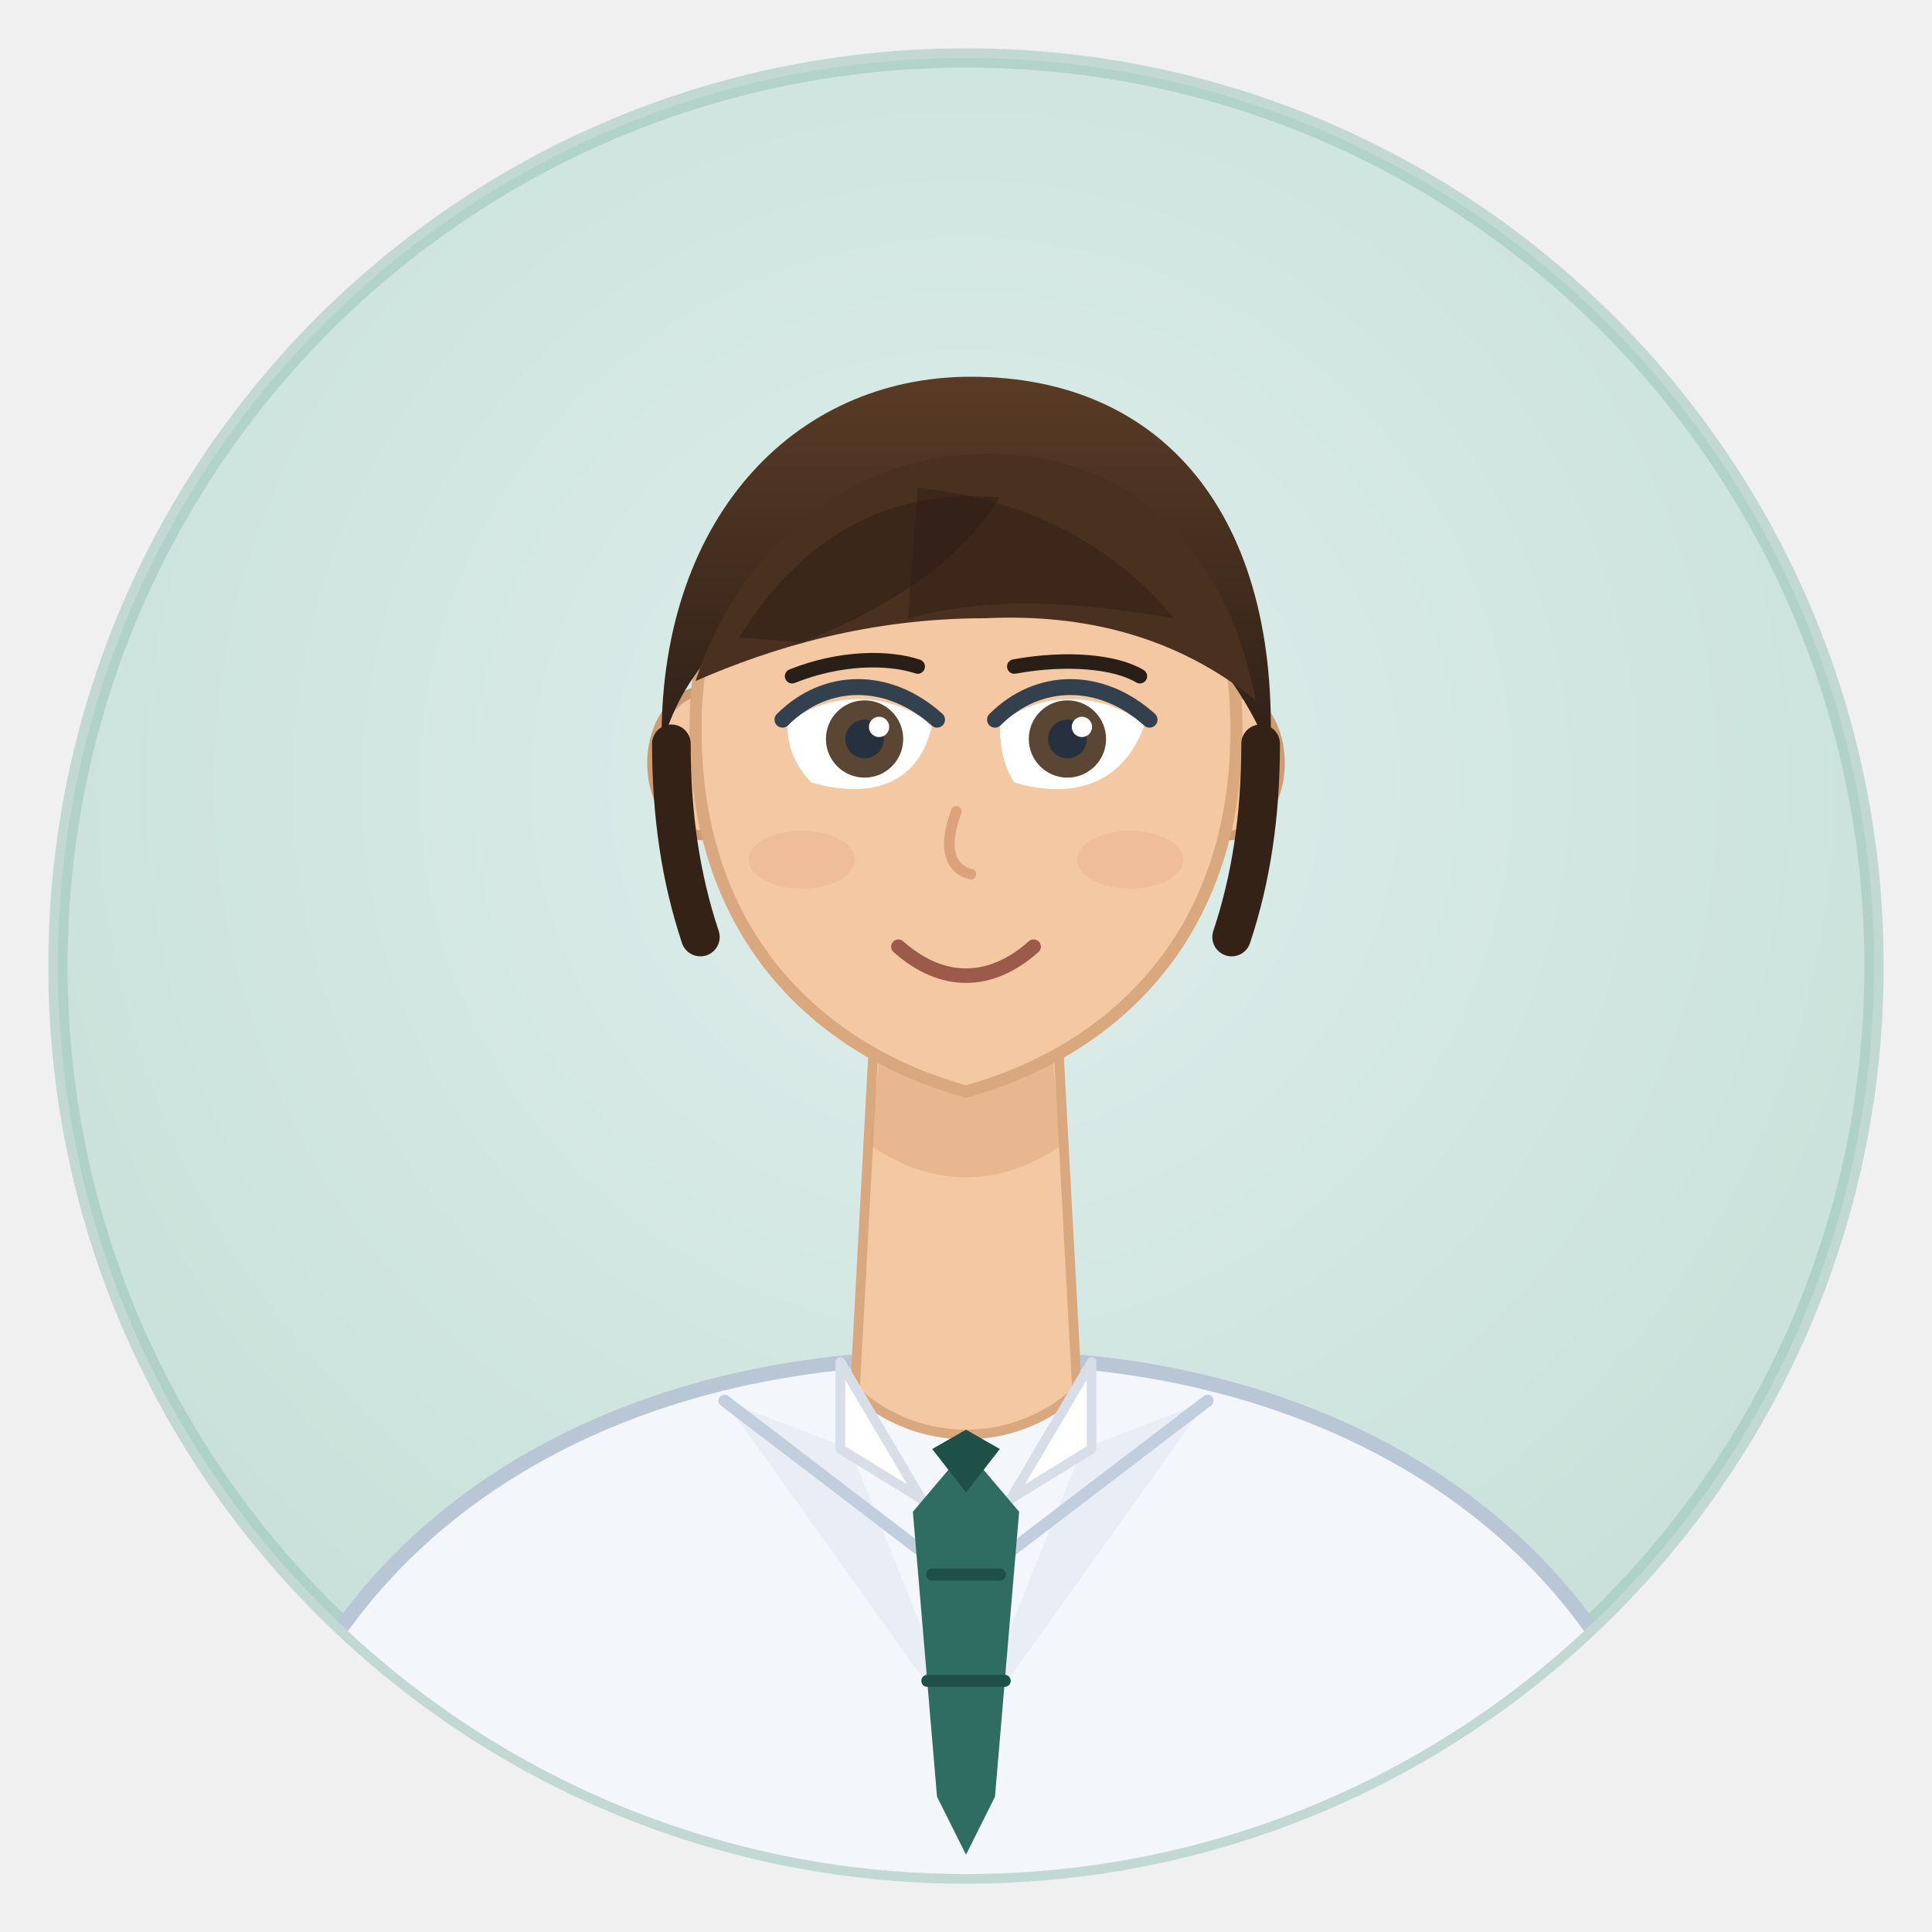
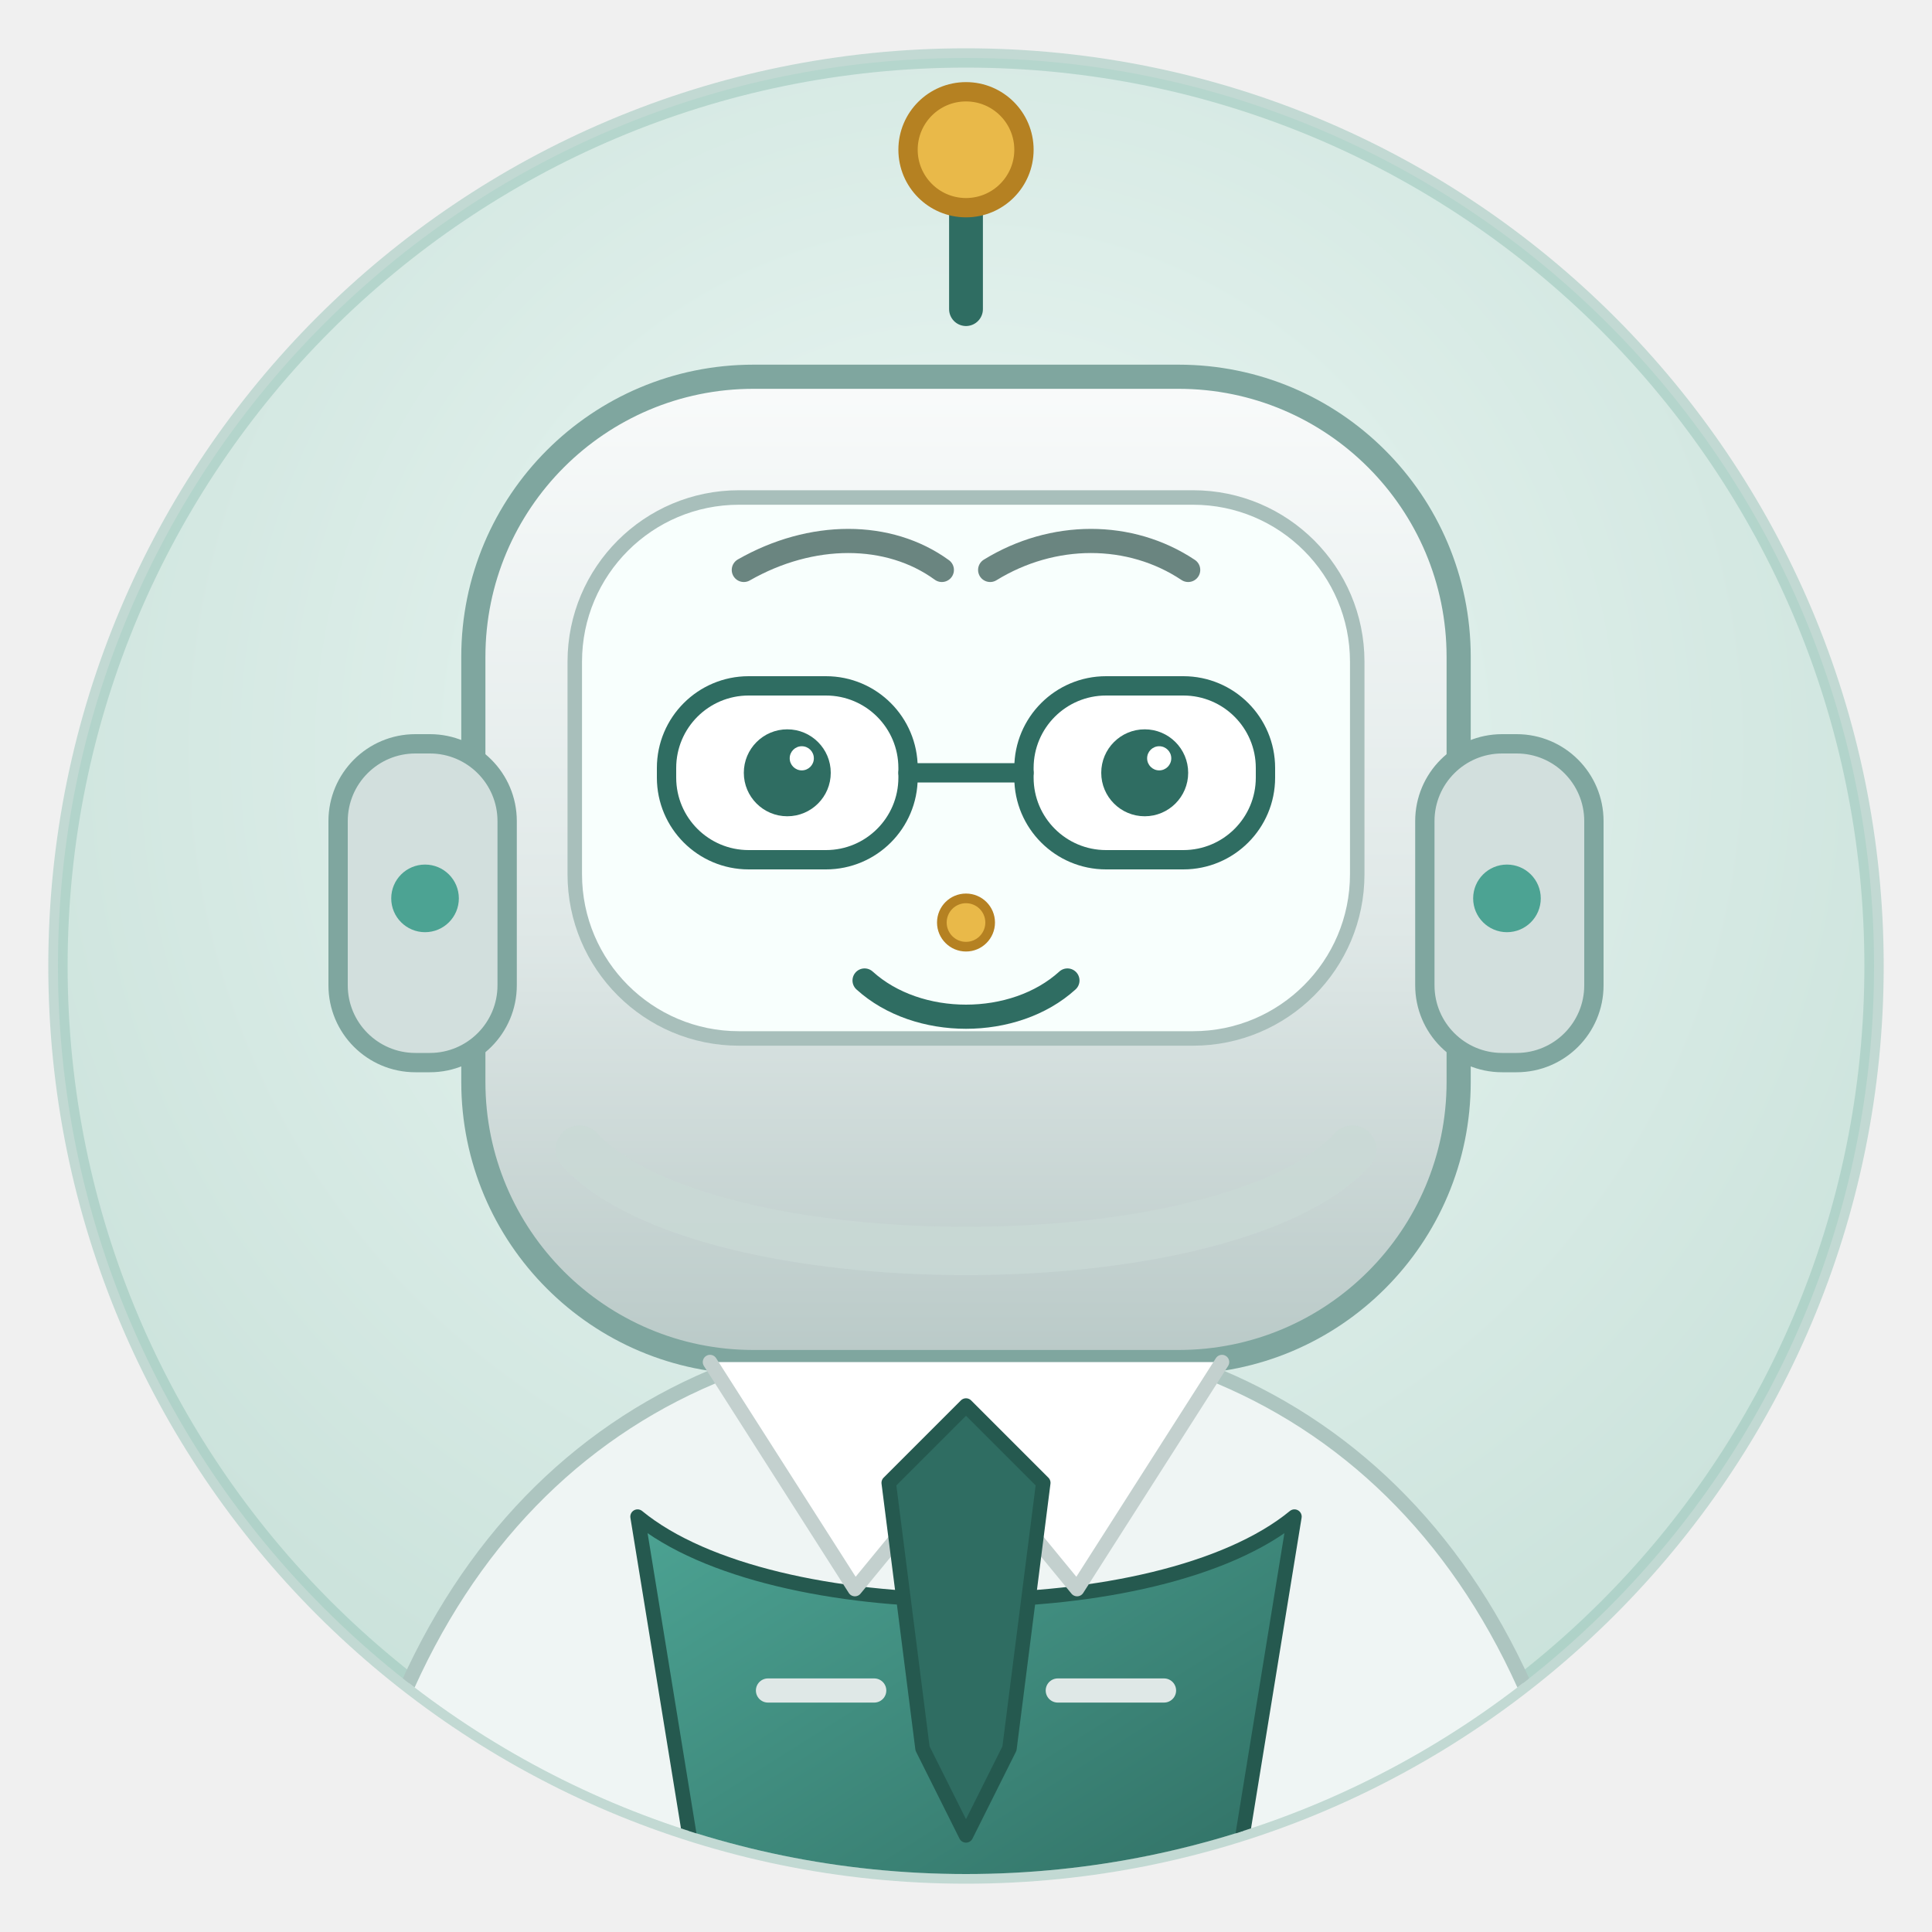
- <svg xmlns="http://www.w3.org/2000/svg" viewBox="0 0 400 400" width="400" height="400" role="img" aria-label="Theo">
+ <svg xmlns="http://www.w3.org/2000/svg" viewBox="0 0 400 400" width="400" height="400" role="img" aria-label="Theo robot tutor">
  <defs>
-     <radialGradient id="bgTheo" cx="0.5" cy="0.4" r="0.7">
-       <stop offset="0" stop-color="#dfeeec" />
+     <radialGradient id="bgTheo" cx="0.5" cy="0.38" r="0.72">
+       <stop offset="0" stop-color="#edf8f5" />
      <stop offset="1" stop-color="#c4ded6" />
    </radialGradient>
-     <linearGradient id="hairTheo" x1="0" y1="0" x2="0" y2="1">
-       <stop offset="0" stop-color="#5a3b25" />
-       <stop offset="1" stop-color="#2e2018" />
+     <linearGradient id="metalTheo" x1="0" y1="0" x2="0" y2="1">
+       <stop offset="0" stop-color="#f9fbfb" />
+       <stop offset="0.56" stop-color="#dfe8e7" />
+       <stop offset="1" stop-color="#b9c9c7" />
+     </linearGradient>
+     <linearGradient id="tealTheo" x1="0" y1="0" x2="1" y2="1">
+       <stop offset="0" stop-color="#4ca393" />
+       <stop offset="1" stop-color="#2f6d62" />
    </linearGradient>
    <clipPath id="cTheo">
      <circle cx="200" cy="200" r="188" />
    </clipPath>
  </defs>
  <circle cx="200" cy="200" r="188" fill="url(#bgTheo)" />
  <circle cx="200" cy="200" r="188" fill="none" stroke="#94c2b6" stroke-width="4" opacity="0.5" />
-   <g clip-path="url(#cTheo)" stroke-linejoin="round" stroke-linecap="round">
-     <path d="M48 400 C55 326 112 288 176 282 L224 282 C288 288 345 326 352 400 Z" fill="#f3f6fb" stroke="#b9c6d6" stroke-width="3" />
-     <path d="M181 214 L219 214 L223 288 C210 300 190 300 177 288 Z" fill="#f3c8a2" stroke="#d9a87f" stroke-width="2" />
-     <path d="M182 220 L218 220 L220 237 C207 246 193 246 180 237 Z" fill="#dca27a" opacity="0.45" />
-     <path d="M150 290 L200 360 L176 300 Z" fill="#e9eef6" />
-     <path d="M250 290 L200 360 L224 300 Z" fill="#e9eef6" />
-     <path d="M150 290 L205 332 M250 290 L195 332" stroke="#c2cedd" stroke-width="2.5" fill="none" />
-     <path d="M174 282 L200 326 L226 282 L226 300 L200 316 L174 300 Z" fill="#ffffff" stroke="#d7dee8" stroke-width="2" />
-     <path d="M200 300 L211 313 L206 372 L200 384 L194 372 L189 313 Z" fill="#2f6d62" />
-     <path d="M193 326 L207 326 M192 348 L208 348" stroke="#1f5048" stroke-width="2.5" />
-     <path d="M193 300 L200 309 L207 300 L200 296 Z" fill="#1f5048" />
-     <ellipse cx="146" cy="158" rx="11" ry="15" fill="#f3c8a2" stroke="#cf9b73" stroke-width="2" />
-     <ellipse cx="254" cy="158" rx="11" ry="15" fill="#f3c8a2" stroke="#cf9b73" stroke-width="2" />
-     <path d="M144 151 C144 113 166 94 200 94 C234 94 256 113 256 151              C256 195 229 218 200 226 C171 218 144 195 144 151 Z" fill="#f3c8a2" stroke="#d9a87f" stroke-width="2.5" />
-     <path d="M137 155 C136 108 164 78 201 78 C241 78 265 107 263 156              C253 131 232 116 207 113 C184 111 162 119 146 137              C141 143 138 150 137 155 Z" fill="url(#hairTheo)" />
-     <path d="M144 141 C154 111 178 93 207 94 C235 95 254 114 260 145              C244 132 225 127 204 128 C180 128 160 134 144 141 Z" fill="#4a301f" />
-     <path d="M153 132 C166 111 184 101 207 103 C199 116 184 126 166 133 Z" fill="#2a1b14" opacity="0.48" />
-     <path d="M190 101 C211 103 230 112 243 128 C225 125 207 123 188 128 Z" fill="#2a1b14" opacity="0.42" />
-     <path d="M139 154 C139 169 141 182 145 194 M261 154 C261 169 259 182 255 194" stroke="#342217" stroke-width="8" fill="none" />
-     <ellipse cx="166" cy="178" rx="11" ry="6" fill="#e89a86" opacity="0.24" />
-     <ellipse cx="234" cy="178" rx="11" ry="6" fill="#e89a86" opacity="0.24" />
-     <path d="M164 140 C174 136 184 136 190 138 M210 138 C221 136 231 137 236 140" stroke="#2a1f17" stroke-width="3" fill="none" />
-     <path d="M163 150 C171 143 184 143 193 150 C190 164 178 165 168 162 C165 159 163 155 163 150 Z" fill="#ffffff" />
-     <path d="M207 150 C215 143 228 143 237 150 C232 164 220 165 210 162 C208 159 207 155 207 150 Z" fill="#ffffff" />
-     <circle cx="179" cy="153" r="8" fill="#5b4634" />
-     <circle cx="221" cy="153" r="8" fill="#5b4634" />
-     <circle cx="179" cy="153" r="4" fill="#26303e" />
-     <circle cx="221" cy="153" r="4" fill="#26303e" />
-     <circle cx="182" cy="150.5" r="2.1" fill="#fff" />
-     <circle cx="224" cy="150.5" r="2.1" fill="#fff" />
-     <path d="M162 149 C171 140 184 140 194 149" stroke="#33414f" stroke-width="3.3" fill="none" />
-     <path d="M206 149 C215 140 228 140 238 149" stroke="#33414f" stroke-width="3.3" fill="none" />
-     <path d="M198 168 C195 176 197 180 201 181" fill="none" stroke="#dca27a" stroke-width="2.2" />
-     <path d="M186 196 C195 204 205 204 214 196" stroke="#9c5b4a" stroke-width="3" fill="none" />
+   <g clip-path="url(#cTheo)" stroke-linecap="round" stroke-linejoin="round">
+     <path d="M70 400 C82 318 132 275 200 275 C268 275 318 318 330 400 Z" fill="#eff5f4" stroke="#adc5c0" stroke-width="3" />
+     <path d="M132 314 C160 337 240 337 268 314 L254 400 L146 400 Z" fill="url(#tealTheo)" stroke="#25594f" stroke-width="3" />
+     <line x1="200" y1="64" x2="200" y2="38" stroke="#2f6d62" stroke-width="7" />
+     <circle cx="200" cy="31" r="12" fill="#e9b949" stroke="#b58122" stroke-width="4" />
+     <rect x="98" y="78" width="204" height="204" rx="58" fill="url(#metalTheo)" stroke="#7fa69f" stroke-width="5" />
+     <rect x="119" y="103" width="162" height="112" rx="34" fill="#f8fffd" stroke="#a8bfbb" stroke-width="3" />
+     <path d="M120 238 C146 266 254 266 280 238" stroke="#cad9d6" stroke-width="10" fill="none" opacity="0.75" />
+     <rect x="70" y="154" width="35" height="66" rx="16" fill="#d2dfdd" stroke="#7fa69f" stroke-width="4" />
+     <rect x="295" y="154" width="35" height="66" rx="16" fill="#d2dfdd" stroke="#7fa69f" stroke-width="4" />
+     <circle cx="88" cy="186" r="7" fill="#4ca393" />
+     <circle cx="312" cy="186" r="7" fill="#4ca393" />
+     <rect x="138" y="142" width="50" height="36" rx="17" fill="#ffffff" stroke="#2f6d62" stroke-width="4" />
+     <rect x="212" y="142" width="50" height="36" rx="17" fill="#ffffff" stroke="#2f6d62" stroke-width="4" />
+     <line x1="188" y1="160" x2="212" y2="160" stroke="#2f6d62" stroke-width="4" />
+     <circle cx="163" cy="160" r="9" fill="#2f6d62" />
+     <circle cx="237" cy="160" r="9" fill="#2f6d62" />
+     <circle cx="166" cy="157" r="2.5" fill="#ffffff" />
+     <circle cx="240" cy="157" r="2.5" fill="#ffffff" />
+     <path d="M154 118 C168 110 184 110 195 118 M205 118 C218 110 234 110 246 118" stroke="#6a8580" stroke-width="5" fill="none" />
+     <path d="M179 203 C190 213 210 213 221 203" stroke="#2f6d62" stroke-width="5" fill="none" />
+     <circle cx="200" cy="191" r="5" fill="#e9b949" stroke="#b58122" stroke-width="2" />
+     <path d="M147 282 L177 329 L200 301 L223 329 L253 282" fill="#ffffff" stroke="#c3d0ce" stroke-width="3" />
+     <path d="M184 307 L200 291 L216 307 L209 362 L200 380 L191 362 Z" fill="#2f6d62" stroke="#25594f" stroke-width="3" />
+     <path d="M159 350 H181 M219 350 H241" stroke="#dfe8e7" stroke-width="5" />
  </g>
</svg>
